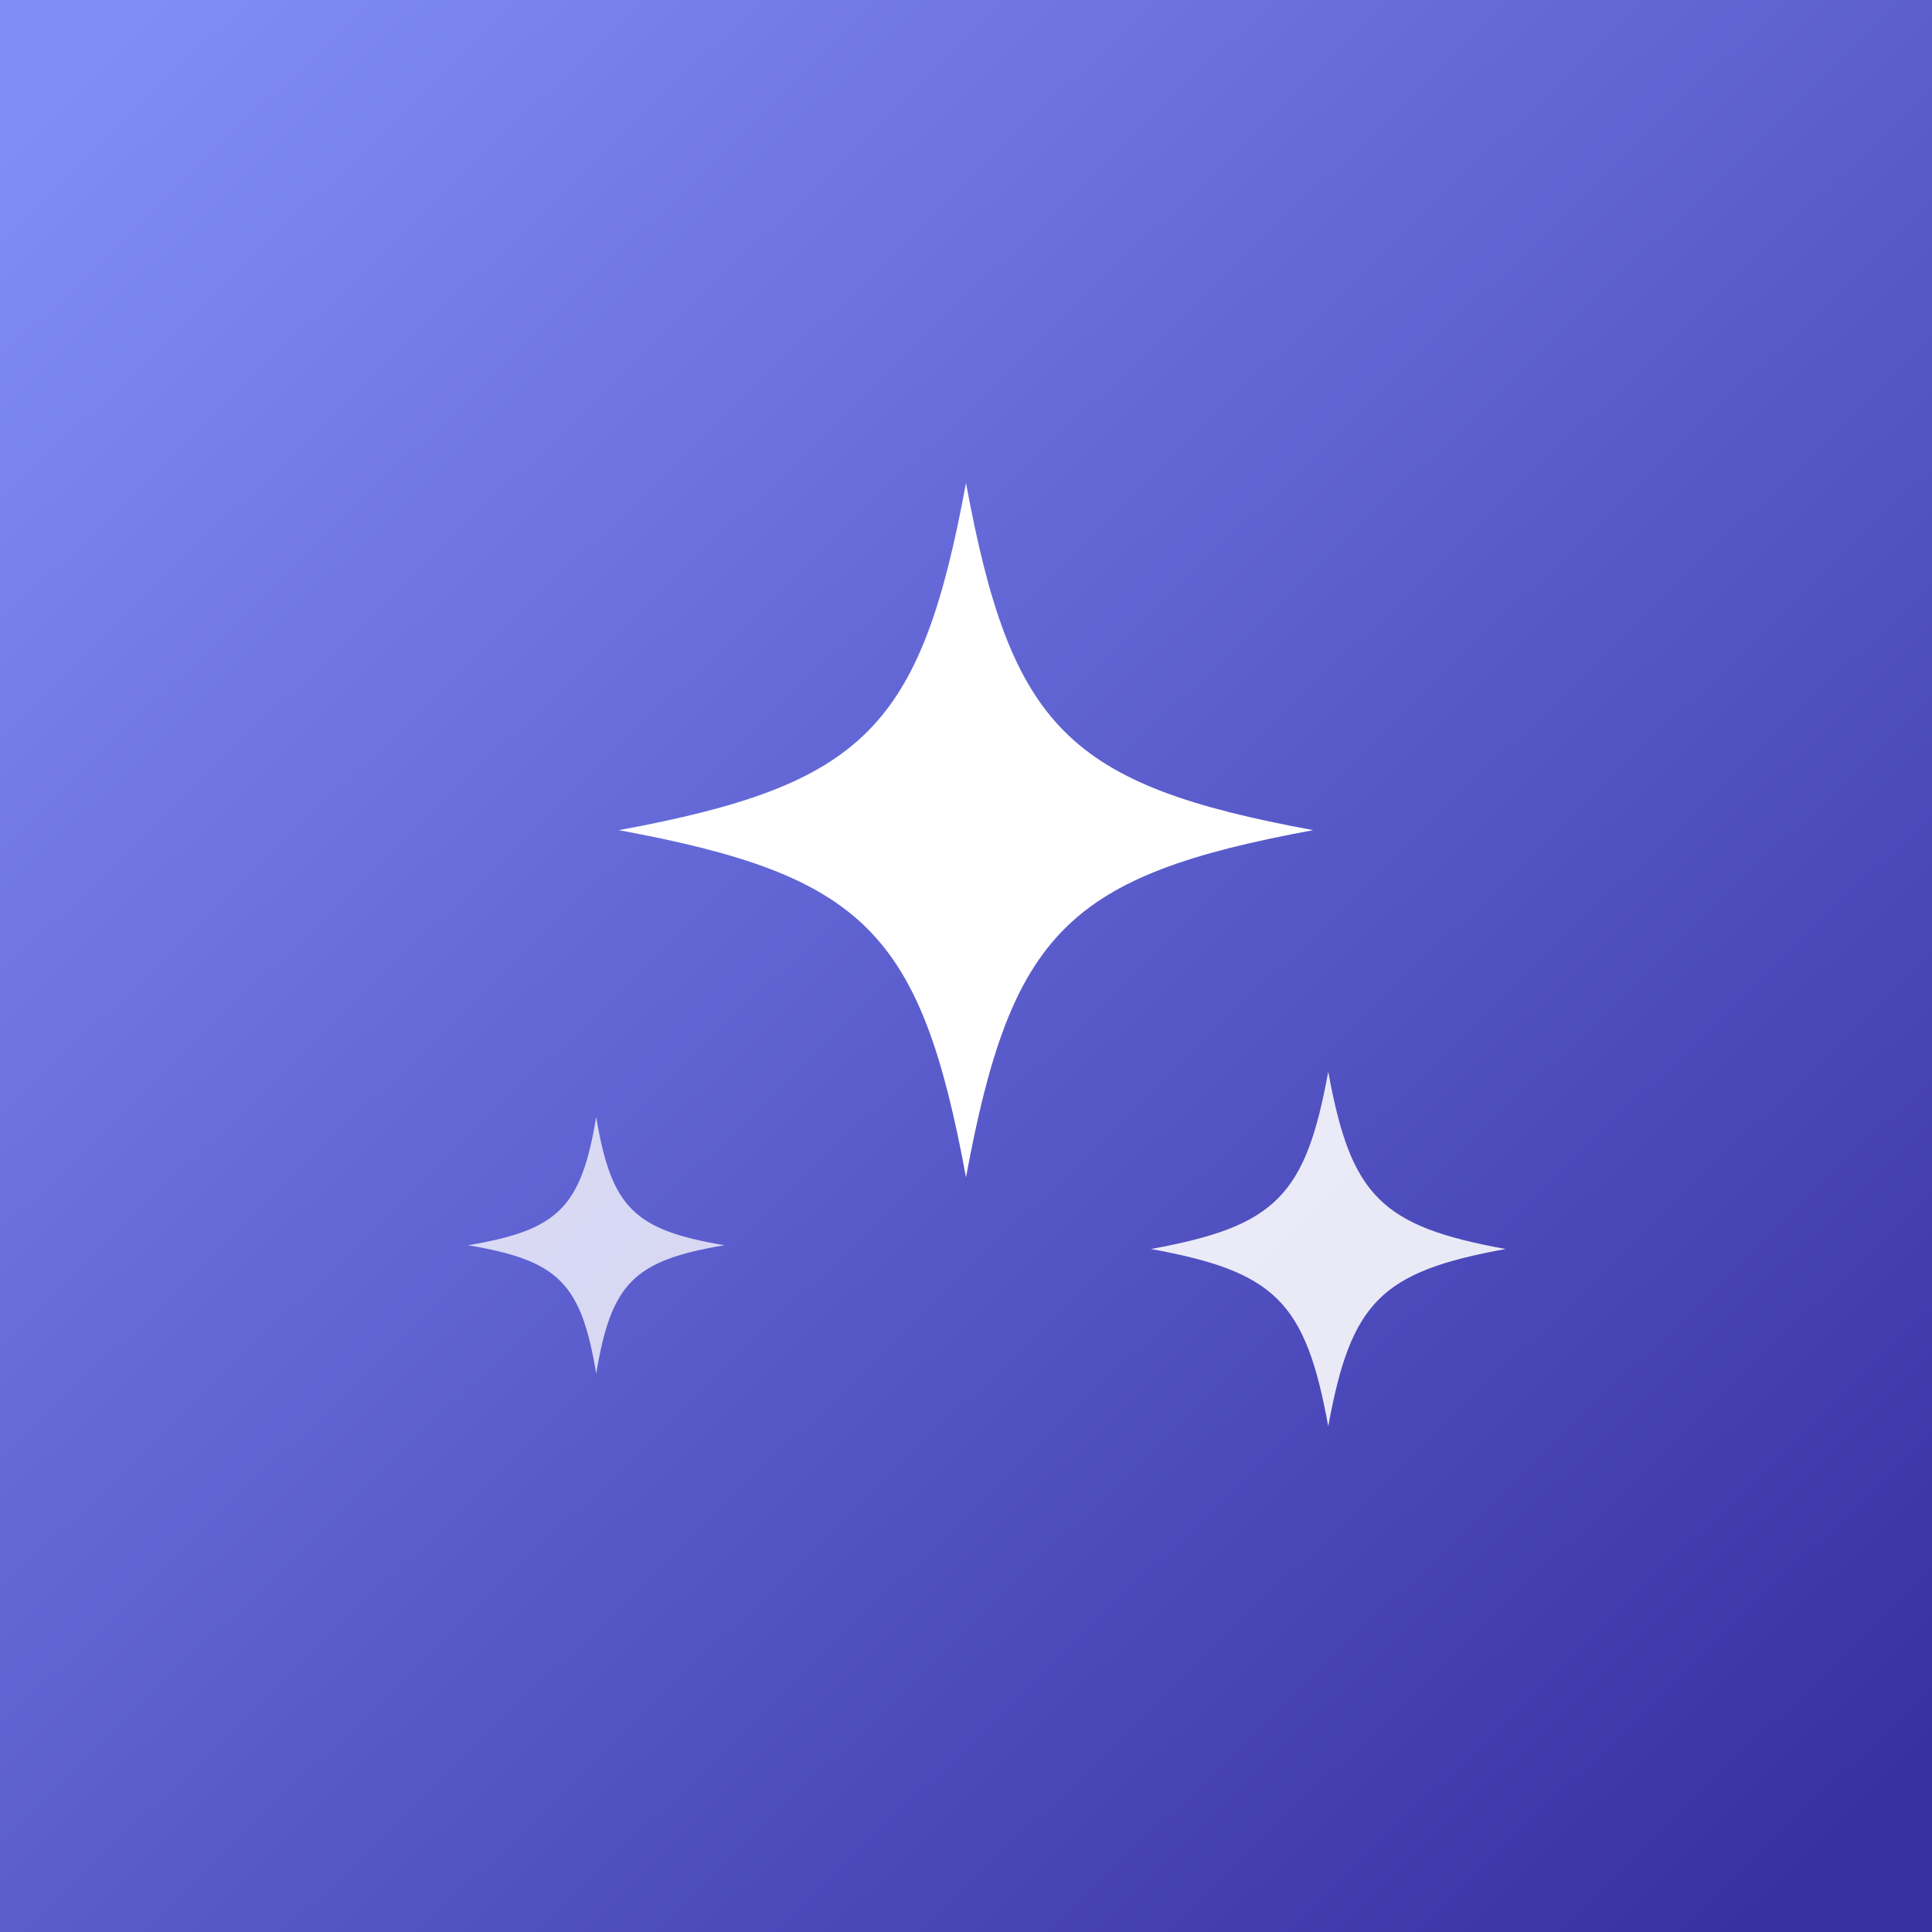
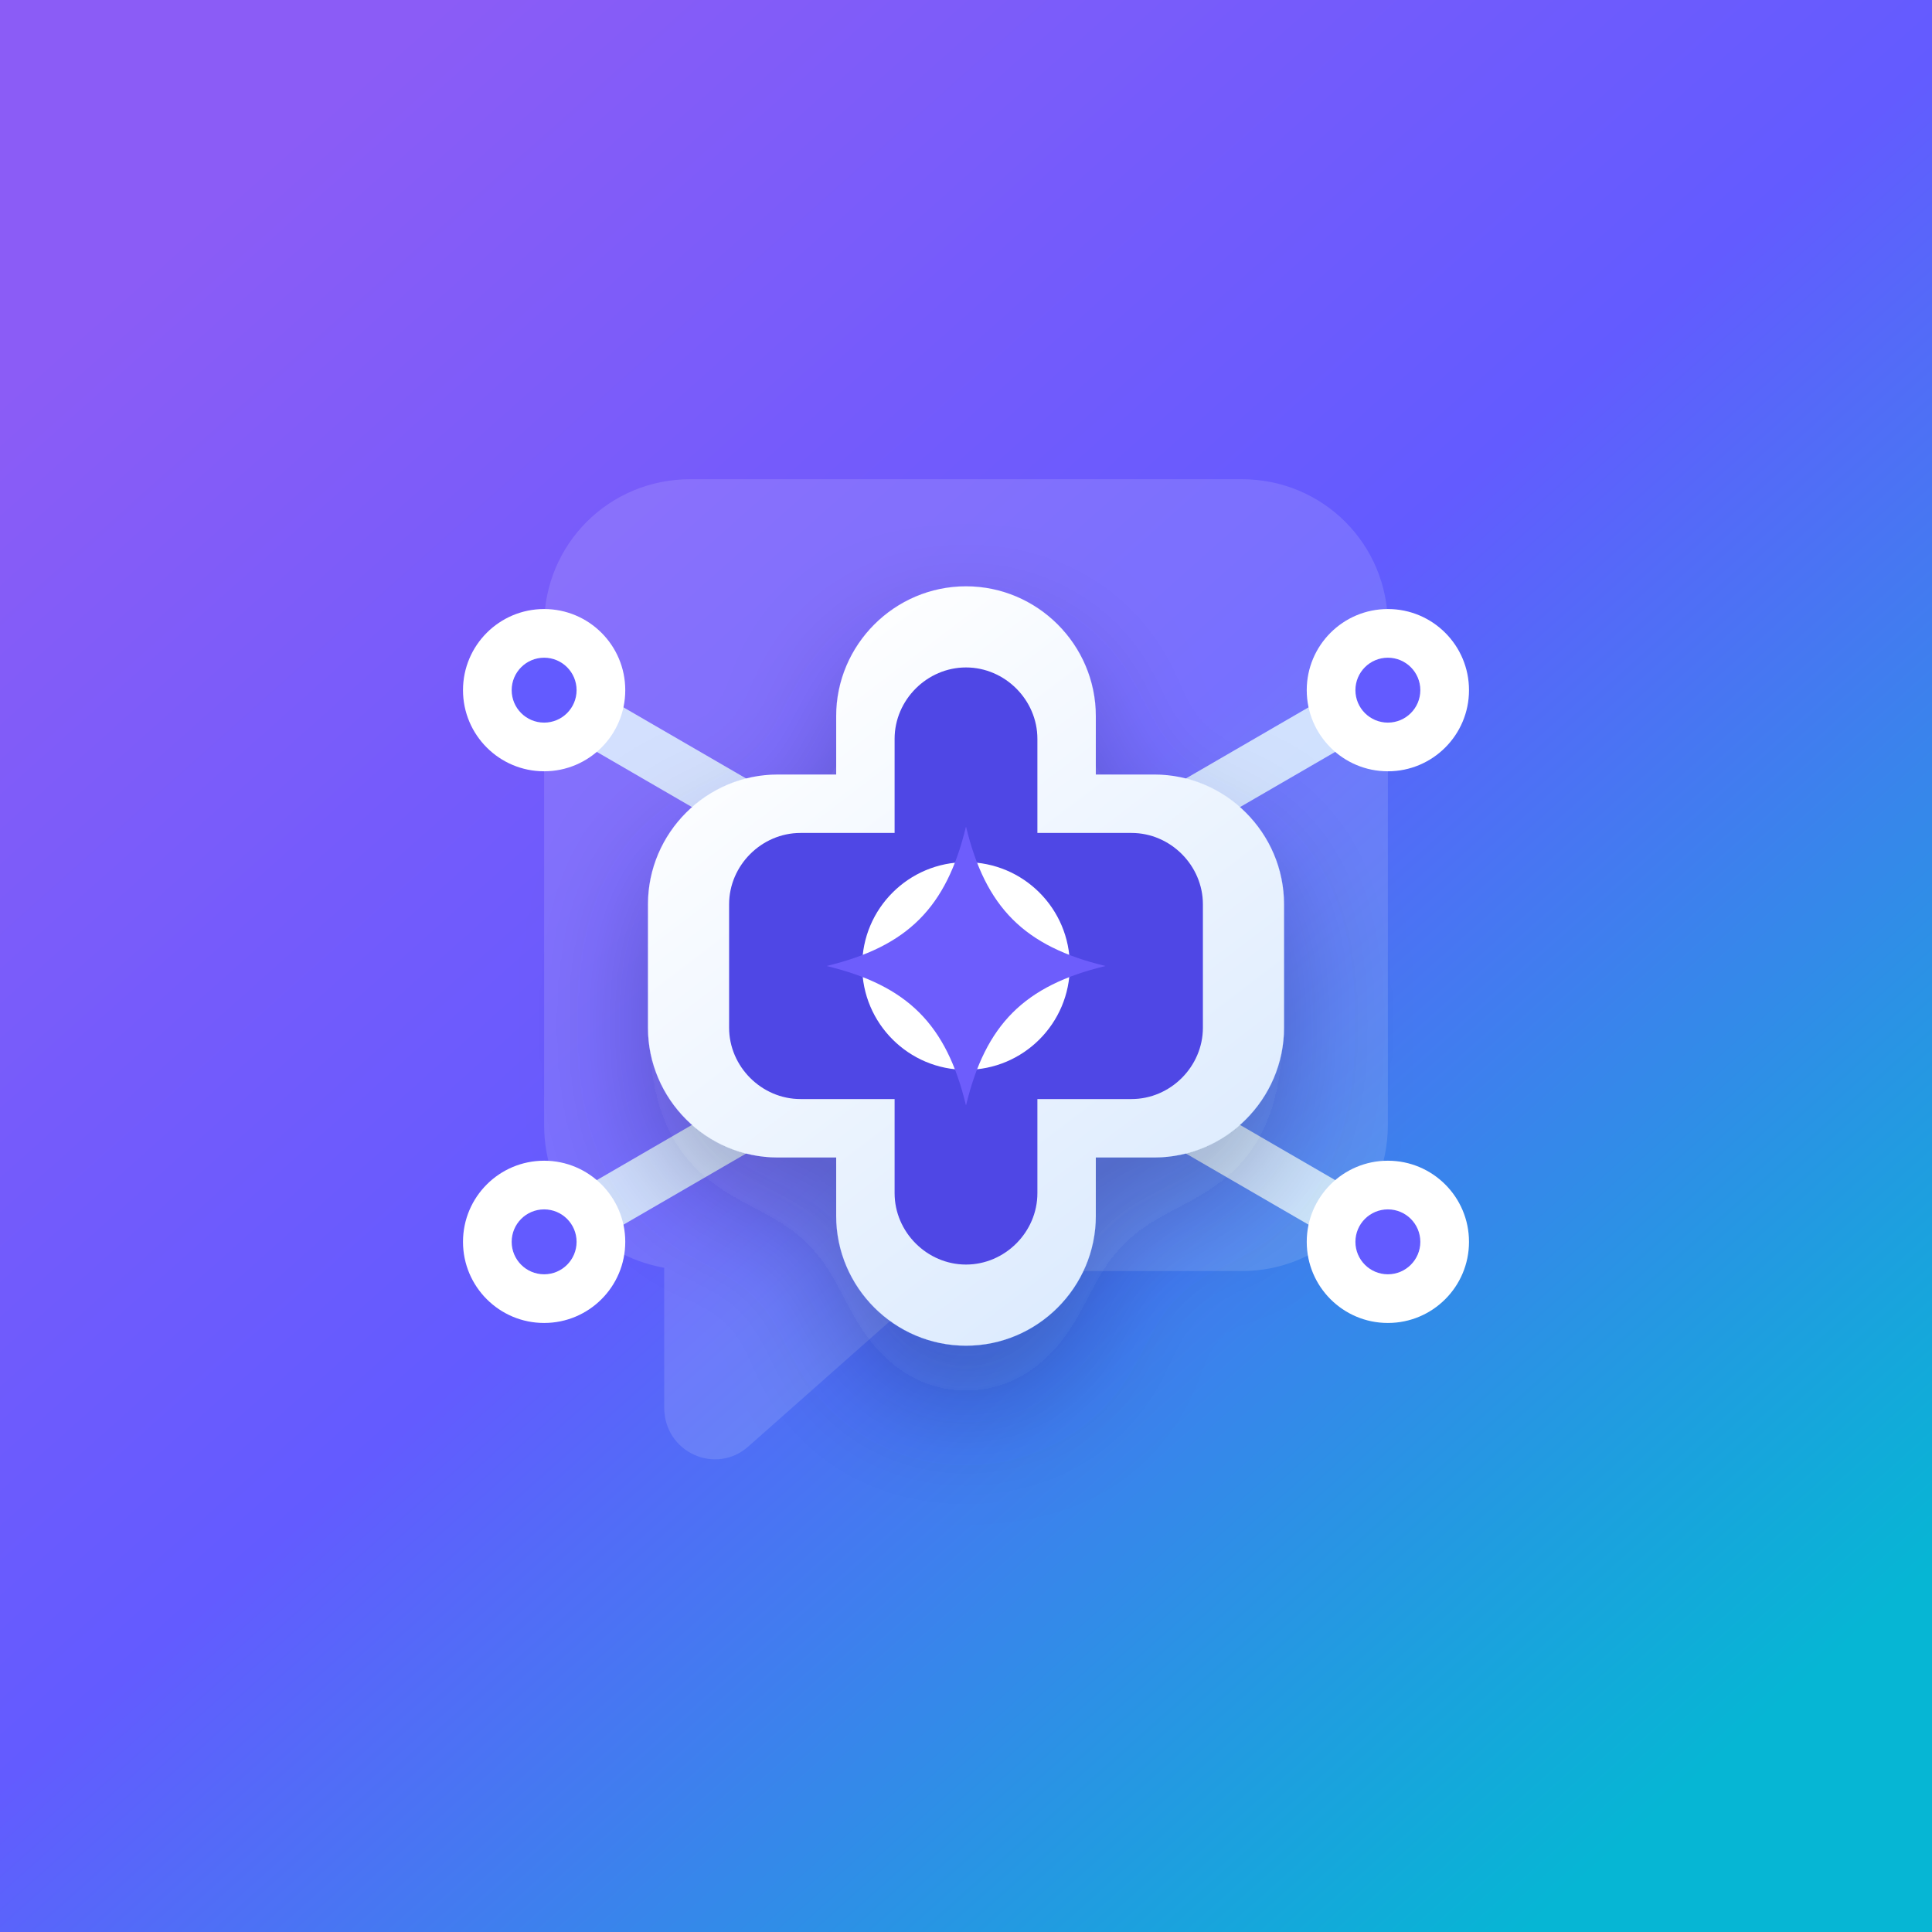
- <svg xmlns="http://www.w3.org/2000/svg" viewBox="0 0 512 512">
+ <svg xmlns="http://www.w3.org/2000/svg" viewBox="0 0 512 512" role="img" aria-labelledby="title desc">
  <defs>
-     <linearGradient id="brand" x1="24" y1="16" x2="488" y2="496" gradientUnits="userSpaceOnUse">
-       <stop stop-color="#818cf8" />
-       <stop offset="1" stop-color="#3730a3" />
+     <linearGradient id="bg" x1="70" y1="42" x2="452" y2="470" gradientUnits="userSpaceOnUse">
+       <stop stop-color="#8b5cf6" />
+       <stop offset=".48" stop-color="#635bff" />
+       <stop offset="1" stop-color="#06b6d4" />
    </linearGradient>
+     <linearGradient id="core" x1="190" y1="164" x2="330" y2="348" gradientUnits="userSpaceOnUse">
+       <stop stop-color="#ffffff" />
+       <stop offset="1" stop-color="#dbeafe" />
+     </linearGradient>
+     <filter id="softShadow" x="-40%" y="-40%" width="180%" height="180%">
+       <feDropShadow dx="0" dy="18" stdDeviation="18" flood-color="#1e1b4b" flood-opacity=".28" />
+     </filter>
  </defs>
-   <rect width="512" height="512" fill="url(#brand)" />
-   <path d="M256 128c12 65 27 80 92 92-65 12-80 27-92 92-12-65-27-80-92-92 65-12 80-27 92-92Z" fill="white" />
-   <path d="M352 284c6 33 14 41 47 47-33 6-41 14-47 47-6-33-14-41-47-47 33-6 41-14 47-47Z" fill="white" opacity=".88" />
-   <path d="M158 296c4 24 10 30 34 34-24 4-30 10-34 34-4-24-10-30-34-34 24-4 30-10 34-34Z" fill="white" opacity=".76" />
+   <rect width="512" height="512" fill="url(#bg)" />
+   <g transform="translate(256 256) scale(.86) translate(-256 -256)">
+     <path d="M126 151c0-25 20-45 45-45h170c25 0 45 20 45 45v154c0 25-20 45-45 45h-91l-61 54c-10 9-26 2-26-12v-43c-22-4-37-22-37-44V151Z" fill="#ffffff" opacity=".13" />
+     <g fill="none" stroke="#e0f2fe" stroke-linecap="round" stroke-width="16" opacity=".86">
+       <path d="M184 205 134 176" />
+       <path d="M328 205 378 176" />
+       <path d="M184 307 134 336" />
+       <path d="M328 307 378 336" />
+     </g>
+     <g filter="url(#softShadow)">
+       <path d="M256 139c22 0 40 18 40 40v18h18c22 0 40 18 40 40v38c0 22-18 40-40 40h-18v18c0 22-18 40-40 40s-40-18-40-40v-18h-18c-22 0-40-18-40-40v-38c0-22 18-40 40-40h18v-18c0-22 18-40 40-40Z" fill="url(#core)" />
+       <path d="M256 164c12 0 22 10 22 22v29h29c12 0 22 10 22 22v38c0 12-10 22-22 22h-29v29c0 12-10 22-22 22s-22-10-22-22v-29h-29c-12 0-22-10-22-22v-38c0-12 10-22 22-22h29v-29c0-12 10-22 22-22Z" fill="#4f46e5" />
+       <circle cx="256" cy="256" r="32" fill="#ffffff" />
+       <path d="M256 213c6 25 18 37 43 43-25 6-37 18-43 43-6-25-18-37-43-43 25-6 37-18 43-43Z" fill="#6d5dfc" />
+     </g>
+     <g fill="#ffffff">
+       <circle cx="126" cy="171" r="25" />
+       <circle cx="386" cy="171" r="25" />
+       <circle cx="126" cy="341" r="25" />
+       <circle cx="386" cy="341" r="25" />
+     </g>
+     <g fill="#635bff">
+       <circle cx="126" cy="171" r="10" />
+       <circle cx="386" cy="171" r="10" />
+       <circle cx="126" cy="341" r="10" />
+       <circle cx="386" cy="341" r="10" />
+     </g>
+   </g>
</svg>
